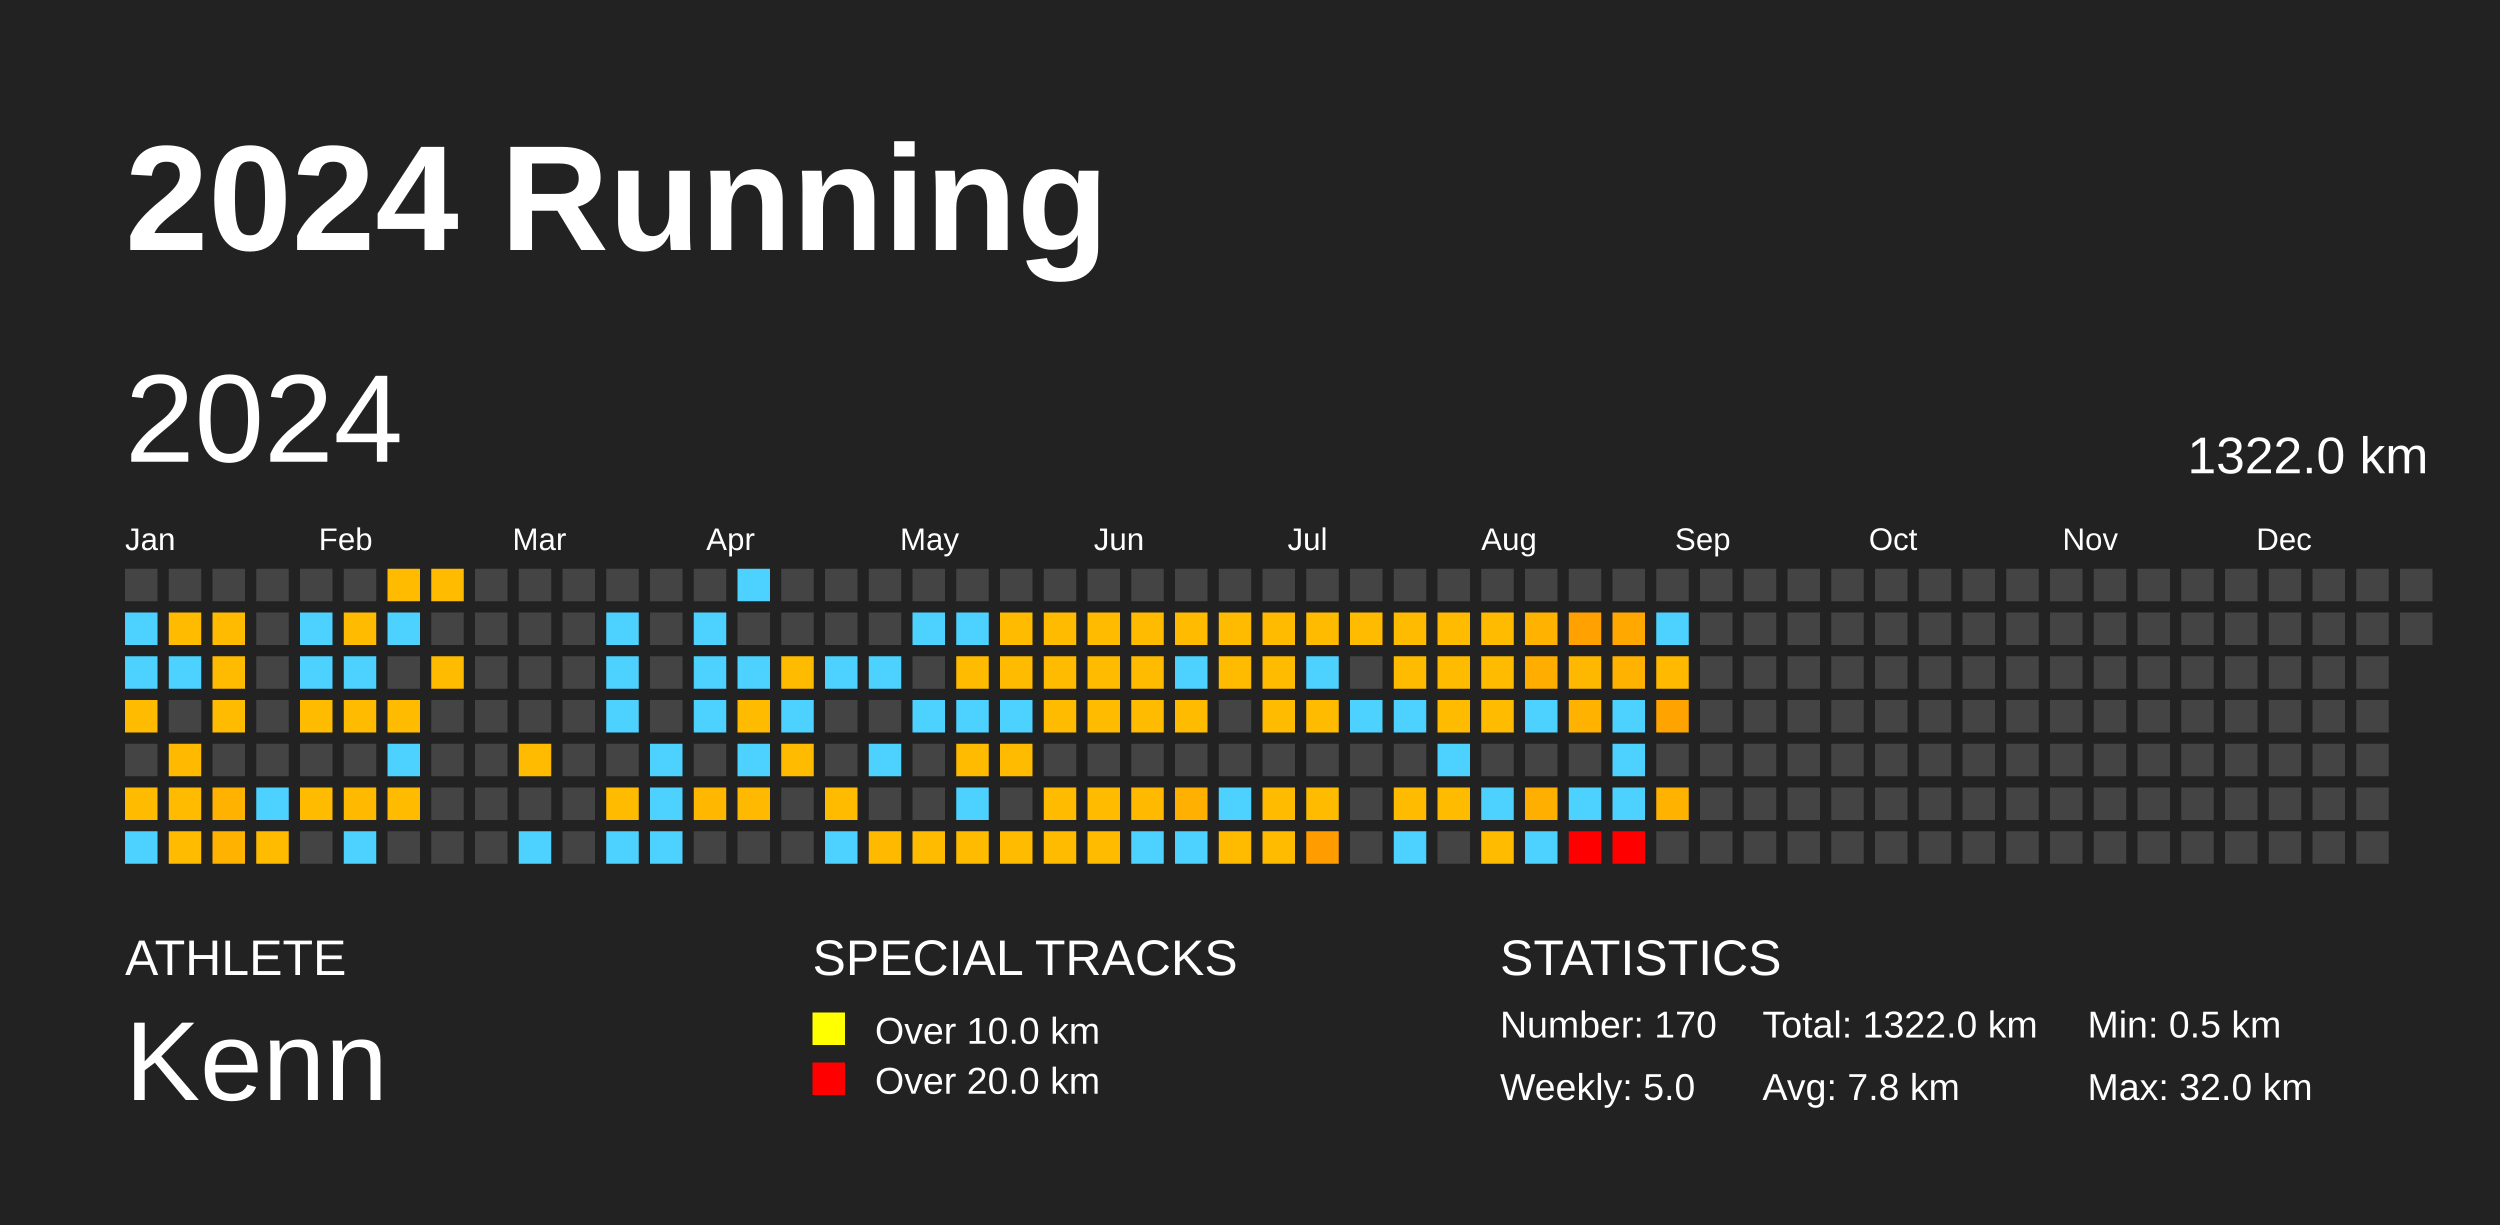
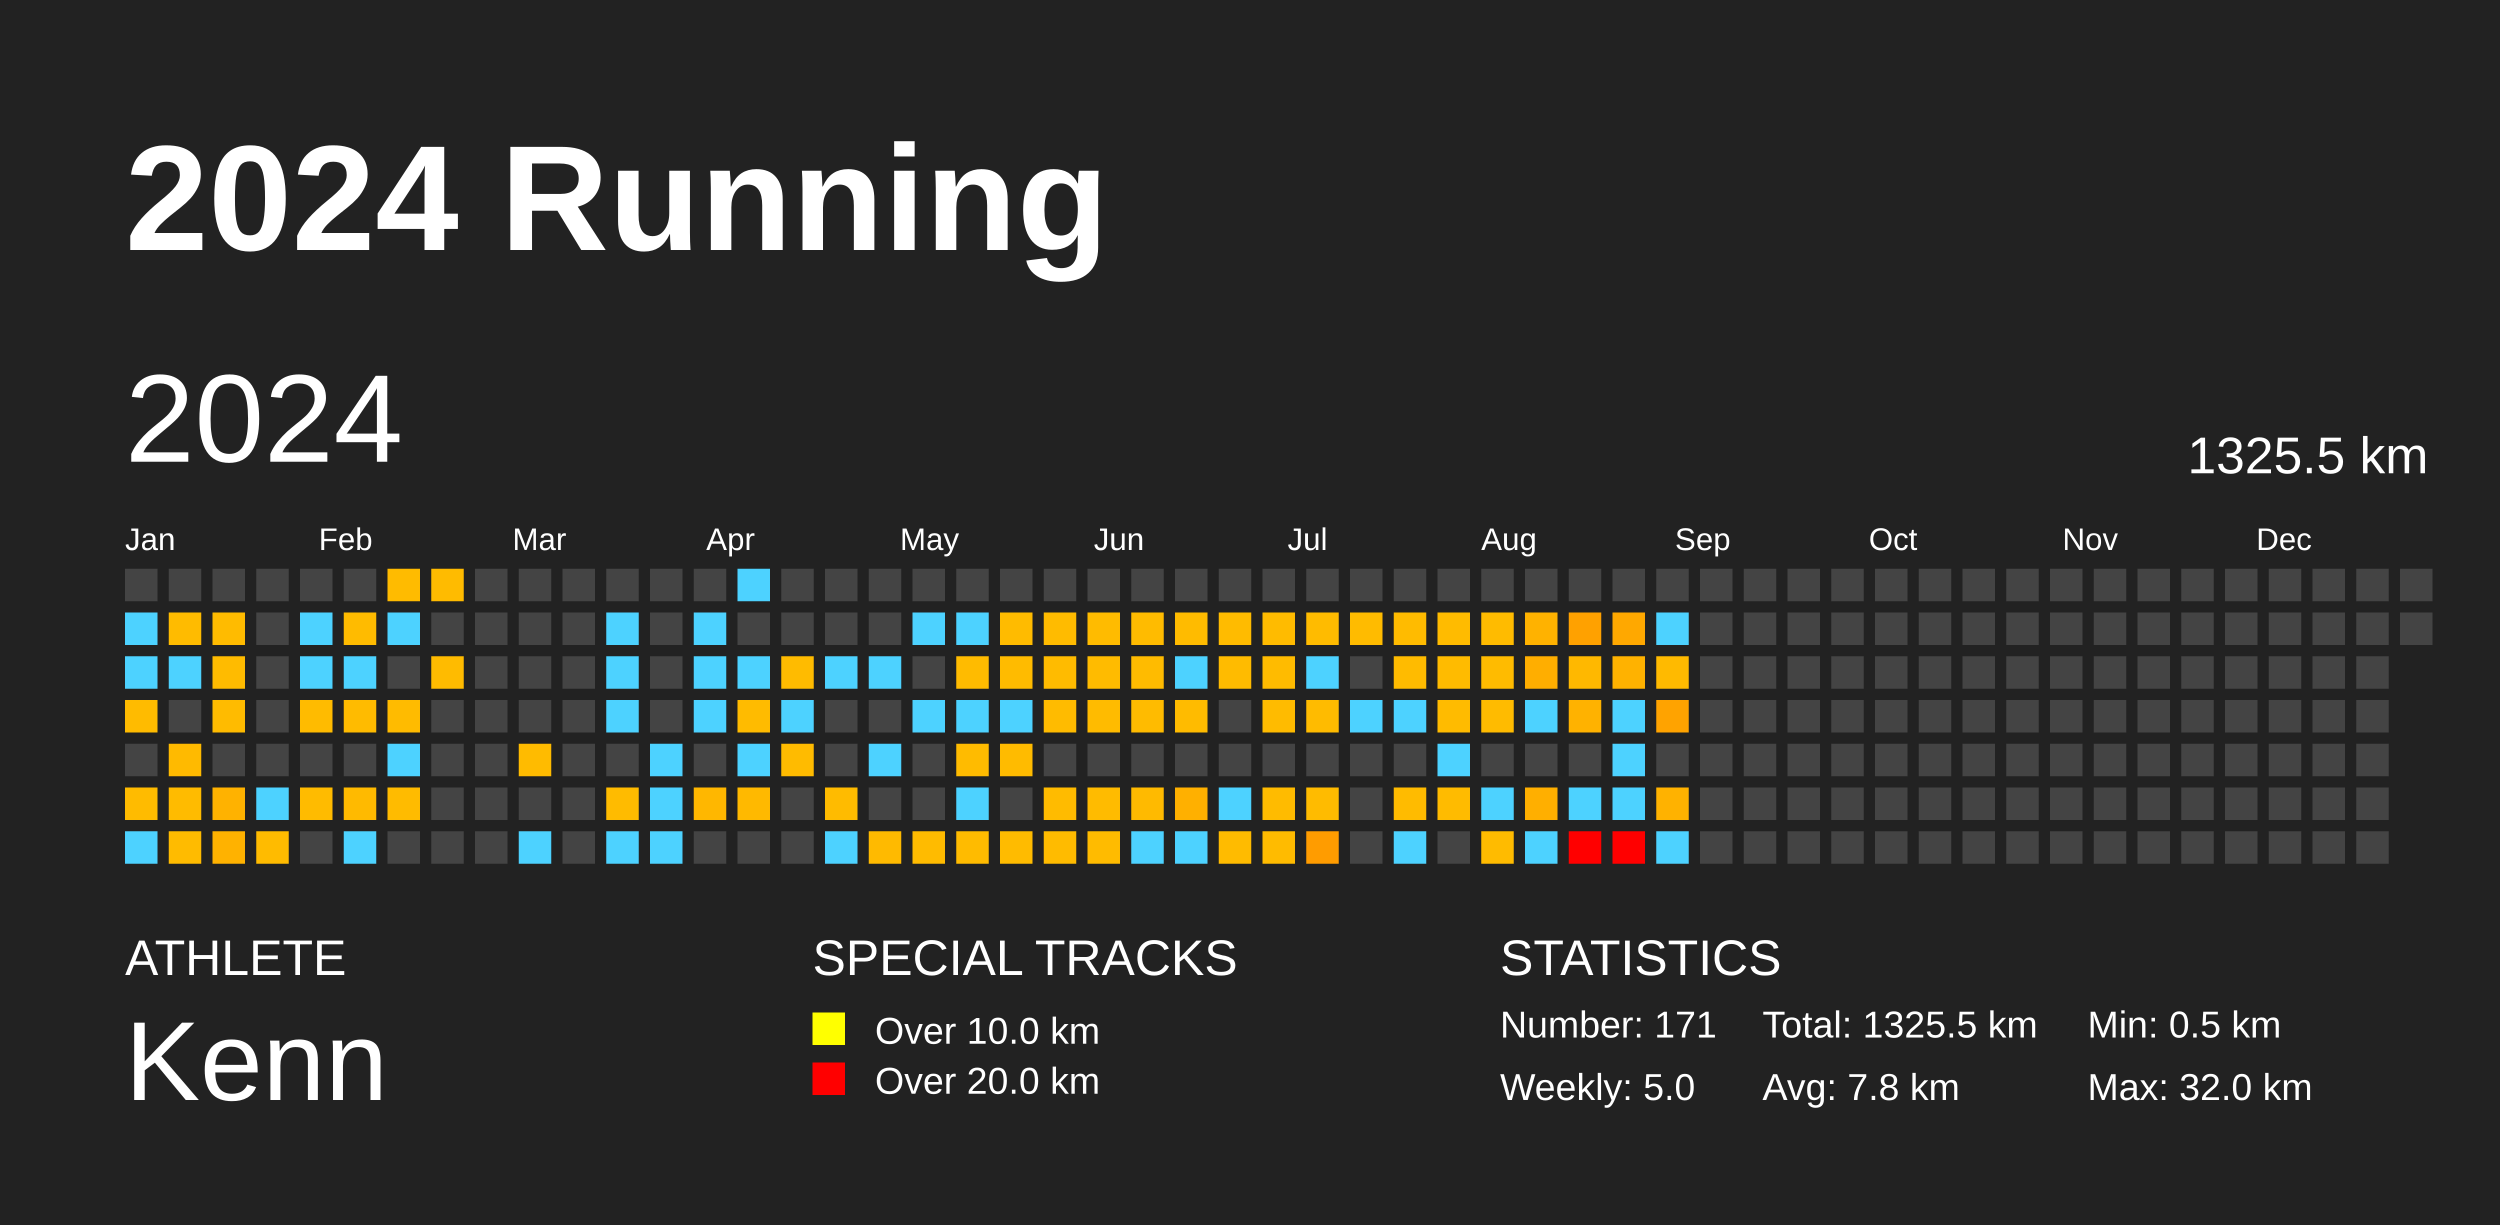
<svg xmlns="http://www.w3.org/2000/svg" baseProfile="full" height="98mm" version="1.1" viewBox="0,0,200,98" width="200mm">
  <defs />
  <rect fill="#222222" height="98" width="200" x="0" y="0" />
  <text fill="#FFFFFF" style="font-size:12px; font-family:Arial; font-weight:bold;" x="10" y="20">2024 Running</text>
  <text fill="#FFFFFF" style="font-size:4px; font-family:Arial" x="10" y="78">ATHLETE</text>
  <text fill="#FFFFFF" style="font-size:9px; font-family:Arial" x="10" y="88">Kenn</text>
  <text fill="#FFFFFF" style="font-size:4px; font-family:Arial" x="65" y="78">SPECIAL TRACKS</text>
  <rect fill="yellow" height="2.6" width="2.6" x="65" y="81" />
  <text fill="#FFFFFF" style="font-size:3px; font-family:Arial" x="70" y="83.5">Over 10.0 km</text>
  <rect fill="red" height="2.6" width="2.6" x="65" y="85" />
  <text fill="#FFFFFF" style="font-size:3px; font-family:Arial" x="70" y="87.5">Over 20.0 km</text>
  <text fill="#FFFFFF" style="font-size:4px; font-family:Arial" x="120" y="78">STATISTICS</text>
-   <text fill="#FFFFFF" style="font-size:3px; font-family:Arial" x="120" y="83">Number: 170</text>
+   <text fill="#FFFFFF" style="font-size:3px; font-family:Arial" x="120" y="83">Number: 171</text>
  <text fill="#FFFFFF" style="font-size:3px; font-family:Arial" x="120" y="88">Weekly: 5.0</text>
-   <text fill="#FFFFFF" style="font-size:3px; font-family:Arial" x="141" y="83">Total: 1322.0 km</text>
+   <text fill="#FFFFFF" style="font-size:3px; font-family:Arial" x="141" y="83">Total: 1325.5 km</text>
  <text fill="#FFFFFF" style="font-size:3px; font-family:Arial" x="141" y="88">Avg: 7.8 km</text>
  <text fill="#FFFFFF" style="font-size:3px; font-family:Arial" x="167" y="83">Min: 0.5 km</text>
  <text fill="#FFFFFF" style="font-size:3px; font-family:Arial" x="167" y="88">Max: 32.0 km</text>
  <text dominant-baseline="hanging" fill="#FFFFFF" style="font-size:10.0px; font-family:Arial;" x="10" y="30">2024</text>
-   <text dominant-baseline="hanging" fill="#FFFFFF" style="font-size:4.125px; font-family:Arial;" x="175" y="35">1322.0 km</text>
+   <text dominant-baseline="hanging" fill="#FFFFFF" style="font-size:4.125px; font-family:Arial;" x="175" y="35">1325.5 km</text>
  <text fill="#FFFFFF" style="font-size:2.5px; font-family:Arial" x="10.0" y="44">Jan</text>
  <text fill="#FFFFFF" style="font-size:2.5px; font-family:Arial" x="25.5" y="44">Feb</text>
  <text fill="#FFFFFF" style="font-size:2.5px; font-family:Arial" x="41.0" y="44">Mar</text>
  <text fill="#FFFFFF" style="font-size:2.5px; font-family:Arial" x="56.5" y="44">Apr</text>
  <text fill="#FFFFFF" style="font-size:2.5px; font-family:Arial" x="72.0" y="44">May</text>
  <text fill="#FFFFFF" style="font-size:2.5px; font-family:Arial" x="87.5" y="44">Jun</text>
  <text fill="#FFFFFF" style="font-size:2.5px; font-family:Arial" x="103.0" y="44">Jul</text>
  <text fill="#FFFFFF" style="font-size:2.5px; font-family:Arial" x="118.5" y="44">Aug</text>
  <text fill="#FFFFFF" style="font-size:2.5px; font-family:Arial" x="134.0" y="44">Sep</text>
  <text fill="#FFFFFF" style="font-size:2.5px; font-family:Arial" x="149.5" y="44">Oct</text>
  <text fill="#FFFFFF" style="font-size:2.5px; font-family:Arial" x="165.0" y="44">Nov</text>
  <text fill="#FFFFFF" style="font-size:2.5px; font-family:Arial" x="180.5" y="44">Dec</text>
  <rect fill="#444444" height="2.6" width="2.6" x="10.0" y="45.5" />
  <rect fill="#4dd2ff" height="2.6" width="2.6" x="10.0" y="49.0" />
  <rect fill="#4dd2ff" height="2.6" width="2.6" x="10.0" y="52.5" />
  <rect fill="#ffbb00" height="2.6" width="2.6" x="10.0" y="56.0" />
  <rect fill="#444444" height="2.6" width="2.6" x="10.0" y="59.5" />
  <rect fill="#ffbb00" height="2.6" width="2.6" x="10.0" y="63.0" />
  <rect fill="#4dd2ff" height="2.6" width="2.6" x="10.0" y="66.5" />
  <rect fill="#444444" height="2.6" width="2.6" x="13.5" y="45.5" />
  <rect fill="#ffbb00" height="2.6" width="2.6" x="13.5" y="49.0" />
  <rect fill="#4dd2ff" height="2.6" width="2.6" x="13.5" y="52.5" />
  <rect fill="#444444" height="2.6" width="2.6" x="13.5" y="56.0" />
  <rect fill="#ffba00" height="2.6" width="2.6" x="13.5" y="59.5" />
  <rect fill="#ffbb00" height="2.6" width="2.6" x="13.5" y="63.0" />
  <rect fill="#ffbb00" height="2.6" width="2.6" x="13.5" y="66.5" />
  <rect fill="#444444" height="2.6" width="2.6" x="17.0" y="45.5" />
  <rect fill="#ffbb00" height="2.6" width="2.6" x="17.0" y="49.0" />
  <rect fill="#ffbb00" height="2.6" width="2.6" x="17.0" y="52.5" />
  <rect fill="#ffbb00" height="2.6" width="2.6" x="17.0" y="56.0" />
  <rect fill="#444444" height="2.6" width="2.6" x="17.0" y="59.5" />
  <rect fill="#ffb200" height="2.6" width="2.6" x="17.0" y="63.0" />
  <rect fill="#ffb200" height="2.6" width="2.6" x="17.0" y="66.5" />
  <rect fill="#444444" height="2.6" width="2.6" x="20.5" y="45.5" />
  <rect fill="#444444" height="2.6" width="2.6" x="20.5" y="49.0" />
  <rect fill="#444444" height="2.6" width="2.6" x="20.5" y="52.5" />
  <rect fill="#444444" height="2.6" width="2.6" x="20.5" y="56.0" />
  <rect fill="#444444" height="2.6" width="2.6" x="20.5" y="59.5" />
  <rect fill="#4dd2ff" height="2.6" width="2.6" x="20.5" y="63.0" />
  <rect fill="#ffbb00" height="2.6" width="2.6" x="20.5" y="66.5" />
  <rect fill="#444444" height="2.6" width="2.6" x="24.0" y="45.5" />
  <rect fill="#4dd2ff" height="2.6" width="2.6" x="24.0" y="49.0" />
  <rect fill="#4dd2ff" height="2.6" width="2.6" x="24.0" y="52.5" />
  <rect fill="#ffbb00" height="2.6" width="2.6" x="24.0" y="56.0" />
  <rect fill="#444444" height="2.6" width="2.6" x="24.0" y="59.5" />
  <rect fill="#ffbb00" height="2.6" width="2.6" x="24.0" y="63.0" />
  <rect fill="#444444" height="2.6" width="2.6" x="24.0" y="66.5" />
  <rect fill="#444444" height="2.6" width="2.6" x="27.5" y="45.5" />
  <rect fill="#ffbb00" height="2.6" width="2.6" x="27.5" y="49.0" />
  <rect fill="#4dd2ff" height="2.6" width="2.6" x="27.5" y="52.5" />
  <rect fill="#ffbb00" height="2.6" width="2.6" x="27.5" y="56.0" />
  <rect fill="#444444" height="2.6" width="2.6" x="27.5" y="59.5" />
  <rect fill="#ffba00" height="2.6" width="2.6" x="27.5" y="63.0" />
  <rect fill="#4dd2ff" height="2.6" width="2.6" x="27.5" y="66.5" />
  <rect fill="#ffbb00" height="2.6" width="2.6" x="31.0" y="45.5" />
  <rect fill="#4dd2ff" height="2.6" width="2.6" x="31.0" y="49.0" />
  <rect fill="#444444" height="2.6" width="2.6" x="31.0" y="52.5" />
  <rect fill="#ffbb00" height="2.6" width="2.6" x="31.0" y="56.0" />
  <rect fill="#4dd2ff" height="2.6" width="2.6" x="31.0" y="59.5" />
  <rect fill="#ffbb00" height="2.6" width="2.6" x="31.0" y="63.0" />
  <rect fill="#444444" height="2.6" width="2.6" x="31.0" y="66.5" />
  <rect fill="#ffbb00" height="2.6" width="2.6" x="34.5" y="45.5" />
  <rect fill="#444444" height="2.6" width="2.6" x="34.5" y="49.0" />
  <rect fill="#ffbb00" height="2.6" width="2.6" x="34.5" y="52.5" />
  <rect fill="#444444" height="2.6" width="2.6" x="34.5" y="56.0" />
  <rect fill="#444444" height="2.6" width="2.6" x="34.5" y="59.5" />
  <rect fill="#444444" height="2.6" width="2.6" x="34.5" y="63.0" />
  <rect fill="#444444" height="2.6" width="2.6" x="34.5" y="66.5" />
  <rect fill="#444444" height="2.6" width="2.6" x="38.0" y="45.5" />
  <rect fill="#444444" height="2.6" width="2.6" x="38.0" y="49.0" />
  <rect fill="#444444" height="2.6" width="2.6" x="38.0" y="52.5" />
  <rect fill="#444444" height="2.6" width="2.6" x="38.0" y="56.0" />
  <rect fill="#444444" height="2.6" width="2.6" x="38.0" y="59.5" />
  <rect fill="#444444" height="2.6" width="2.6" x="38.0" y="63.0" />
  <rect fill="#444444" height="2.6" width="2.6" x="38.0" y="66.5" />
  <rect fill="#444444" height="2.6" width="2.6" x="41.5" y="45.5" />
  <rect fill="#444444" height="2.6" width="2.6" x="41.5" y="49.0" />
  <rect fill="#444444" height="2.6" width="2.6" x="41.5" y="52.5" />
  <rect fill="#444444" height="2.6" width="2.6" x="41.5" y="56.0" />
  <rect fill="#ffbb00" height="2.6" width="2.6" x="41.5" y="59.5" />
  <rect fill="#444444" height="2.6" width="2.6" x="41.5" y="63.0" />
  <rect fill="#4dd2ff" height="2.6" width="2.6" x="41.5" y="66.5" />
  <rect fill="#444444" height="2.6" width="2.6" x="45.0" y="45.5" />
  <rect fill="#444444" height="2.6" width="2.6" x="45.0" y="49.0" />
  <rect fill="#444444" height="2.6" width="2.6" x="45.0" y="52.5" />
  <rect fill="#444444" height="2.6" width="2.6" x="45.0" y="56.0" />
  <rect fill="#444444" height="2.6" width="2.6" x="45.0" y="59.5" />
  <rect fill="#444444" height="2.6" width="2.6" x="45.0" y="63.0" />
  <rect fill="#444444" height="2.6" width="2.6" x="45.0" y="66.5" />
  <rect fill="#444444" height="2.6" width="2.6" x="48.5" y="45.5" />
  <rect fill="#4dd2ff" height="2.6" width="2.6" x="48.5" y="49.0" />
  <rect fill="#4dd2ff" height="2.6" width="2.6" x="48.5" y="52.5" />
  <rect fill="#4dd2ff" height="2.6" width="2.6" x="48.5" y="56.0" />
  <rect fill="#444444" height="2.6" width="2.6" x="48.5" y="59.5" />
  <rect fill="#ffbb00" height="2.6" width="2.6" x="48.5" y="63.0" />
  <rect fill="#4dd2ff" height="2.6" width="2.6" x="48.5" y="66.5" />
  <rect fill="#444444" height="2.6" width="2.6" x="52.0" y="45.5" />
  <rect fill="#444444" height="2.6" width="2.6" x="52.0" y="49.0" />
  <rect fill="#444444" height="2.6" width="2.6" x="52.0" y="52.5" />
  <rect fill="#444444" height="2.6" width="2.6" x="52.0" y="56.0" />
  <rect fill="#4dd2ff" height="2.6" width="2.6" x="52.0" y="59.5" />
  <rect fill="#4dd2ff" height="2.6" width="2.6" x="52.0" y="63.0" />
  <rect fill="#4dd2ff" height="2.6" width="2.6" x="52.0" y="66.5" />
  <rect fill="#444444" height="2.6" width="2.6" x="55.5" y="45.5" />
  <rect fill="#4dd2ff" height="2.6" width="2.6" x="55.5" y="49.0" />
  <rect fill="#4dd2ff" height="2.6" width="2.6" x="55.5" y="52.5" />
  <rect fill="#4dd2ff" height="2.6" width="2.6" x="55.5" y="56.0" />
  <rect fill="#444444" height="2.6" width="2.6" x="55.5" y="59.5" />
  <rect fill="#ffb700" height="2.6" width="2.6" x="55.5" y="63.0" />
  <rect fill="#444444" height="2.6" width="2.6" x="55.5" y="66.5" />
  <rect fill="#4dd2ff" height="2.6" width="2.6" x="59.0" y="45.5" />
  <rect fill="#444444" height="2.6" width="2.6" x="59.0" y="49.0" />
  <rect fill="#4dd2ff" height="2.6" width="2.6" x="59.0" y="52.5" />
  <rect fill="#ffbb00" height="2.6" width="2.6" x="59.0" y="56.0" />
  <rect fill="#4dd2ff" height="2.6" width="2.6" x="59.0" y="59.5" />
  <rect fill="#ffb900" height="2.6" width="2.6" x="59.0" y="63.0" />
  <rect fill="#444444" height="2.6" width="2.6" x="59.0" y="66.5" />
  <rect fill="#444444" height="2.6" width="2.6" x="62.5" y="45.5" />
  <rect fill="#444444" height="2.6" width="2.6" x="62.5" y="49.0" />
  <rect fill="#ffbb00" height="2.6" width="2.6" x="62.5" y="52.5" />
  <rect fill="#4dd2ff" height="2.6" width="2.6" x="62.5" y="56.0" />
  <rect fill="#ffbb00" height="2.6" width="2.6" x="62.5" y="59.5" />
  <rect fill="#444444" height="2.6" width="2.6" x="62.5" y="63.0" />
  <rect fill="#444444" height="2.6" width="2.6" x="62.5" y="66.5" />
  <rect fill="#444444" height="2.6" width="2.6" x="66.0" y="45.5" />
  <rect fill="#444444" height="2.6" width="2.6" x="66.0" y="49.0" />
  <rect fill="#4dd2ff" height="2.6" width="2.6" x="66.0" y="52.5" />
  <rect fill="#444444" height="2.6" width="2.6" x="66.0" y="56.0" />
  <rect fill="#444444" height="2.6" width="2.6" x="66.0" y="59.5" />
  <rect fill="#ffbb00" height="2.6" width="2.6" x="66.0" y="63.0" />
  <rect fill="#4dd2ff" height="2.6" width="2.6" x="66.0" y="66.5" />
  <rect fill="#444444" height="2.6" width="2.6" x="69.5" y="45.5" />
  <rect fill="#444444" height="2.6" width="2.6" x="69.5" y="49.0" />
  <rect fill="#4dd2ff" height="2.6" width="2.6" x="69.5" y="52.5" />
  <rect fill="#444444" height="2.6" width="2.6" x="69.5" y="56.0" />
  <rect fill="#4dd2ff" height="2.6" width="2.6" x="69.5" y="59.5" />
  <rect fill="#444444" height="2.6" width="2.6" x="69.5" y="63.0" />
  <rect fill="#ffba00" height="2.6" width="2.6" x="69.5" y="66.5" />
  <rect fill="#444444" height="2.6" width="2.6" x="73.0" y="45.5" />
  <rect fill="#4dd2ff" height="2.6" width="2.6" x="73.0" y="49.0" />
  <rect fill="#444444" height="2.6" width="2.6" x="73.0" y="52.5" />
  <rect fill="#4dd2ff" height="2.6" width="2.6" x="73.0" y="56.0" />
  <rect fill="#444444" height="2.6" width="2.6" x="73.0" y="59.5" />
  <rect fill="#444444" height="2.6" width="2.6" x="73.0" y="63.0" />
  <rect fill="#ffbb00" height="2.6" width="2.6" x="73.0" y="66.5" />
  <rect fill="#444444" height="2.6" width="2.6" x="76.5" y="45.5" />
  <rect fill="#4dd2ff" height="2.6" width="2.6" x="76.5" y="49.0" />
  <rect fill="#ffbb00" height="2.6" width="2.6" x="76.5" y="52.5" />
  <rect fill="#4dd2ff" height="2.6" width="2.6" x="76.5" y="56.0" />
  <rect fill="#ffbb00" height="2.6" width="2.6" x="76.5" y="59.5" />
  <rect fill="#4dd2ff" height="2.6" width="2.6" x="76.5" y="63.0" />
  <rect fill="#ffbb00" height="2.6" width="2.6" x="76.5" y="66.5" />
  <rect fill="#444444" height="2.6" width="2.6" x="80.0" y="45.5" />
  <rect fill="#ffbb00" height="2.6" width="2.6" x="80.0" y="49.0" />
  <rect fill="#ffbb00" height="2.6" width="2.6" x="80.0" y="52.5" />
  <rect fill="#4dd2ff" height="2.6" width="2.6" x="80.0" y="56.0" />
  <rect fill="#ffbb00" height="2.6" width="2.6" x="80.0" y="59.5" />
  <rect fill="#444444" height="2.6" width="2.6" x="80.0" y="63.0" />
  <rect fill="#ffbb00" height="2.6" width="2.6" x="80.0" y="66.5" />
  <rect fill="#444444" height="2.6" width="2.6" x="83.5" y="45.5" />
  <rect fill="#ffbb00" height="2.6" width="2.6" x="83.5" y="49.0" />
  <rect fill="#ffbb00" height="2.6" width="2.6" x="83.5" y="52.5" />
  <rect fill="#ffbb00" height="2.6" width="2.6" x="83.5" y="56.0" />
  <rect fill="#444444" height="2.6" width="2.6" x="83.5" y="59.5" />
  <rect fill="#ffbb00" height="2.6" width="2.6" x="83.5" y="63.0" />
  <rect fill="#ffbb00" height="2.6" width="2.6" x="83.5" y="66.5" />
  <rect fill="#444444" height="2.6" width="2.6" x="87.0" y="45.5" />
  <rect fill="#ffbb00" height="2.6" width="2.6" x="87.0" y="49.0" />
  <rect fill="#ffbb00" height="2.6" width="2.6" x="87.0" y="52.5" />
  <rect fill="#ffbb00" height="2.6" width="2.6" x="87.0" y="56.0" />
  <rect fill="#444444" height="2.6" width="2.6" x="87.0" y="59.5" />
  <rect fill="#ffbb00" height="2.6" width="2.6" x="87.0" y="63.0" />
  <rect fill="#ffbb00" height="2.6" width="2.6" x="87.0" y="66.5" />
  <rect fill="#444444" height="2.6" width="2.6" x="90.5" y="45.5" />
  <rect fill="#ffbb00" height="2.6" width="2.6" x="90.5" y="49.0" />
  <rect fill="#ffbb00" height="2.6" width="2.6" x="90.5" y="52.5" />
  <rect fill="#ffbb00" height="2.6" width="2.6" x="90.5" y="56.0" />
  <rect fill="#444444" height="2.6" width="2.6" x="90.5" y="59.5" />
  <rect fill="#ffba00" height="2.6" width="2.6" x="90.5" y="63.0" />
  <rect fill="#4dd2ff" height="2.6" width="2.6" x="90.5" y="66.5" />
  <rect fill="#444444" height="2.6" width="2.6" x="94.0" y="45.5" />
  <rect fill="#ffbb00" height="2.6" width="2.6" x="94.0" y="49.0" />
  <rect fill="#4dd2ff" height="2.6" width="2.6" x="94.0" y="52.5" />
  <rect fill="#ffbb00" height="2.6" width="2.6" x="94.0" y="56.0" />
  <rect fill="#444444" height="2.6" width="2.6" x="94.0" y="59.5" />
  <rect fill="#ffb000" height="2.6" width="2.6" x="94.0" y="63.0" />
  <rect fill="#4dd2ff" height="2.6" width="2.6" x="94.0" y="66.5" />
  <rect fill="#444444" height="2.6" width="2.6" x="97.5" y="45.5" />
  <rect fill="#ffbb00" height="2.6" width="2.6" x="97.5" y="49.0" />
  <rect fill="#ffbb00" height="2.6" width="2.6" x="97.5" y="52.5" />
  <rect fill="#444444" height="2.6" width="2.6" x="97.5" y="56.0" />
  <rect fill="#444444" height="2.6" width="2.6" x="97.5" y="59.5" />
  <rect fill="#4dd2ff" height="2.6" width="2.6" x="97.5" y="63.0" />
  <rect fill="#ffbb00" height="2.6" width="2.6" x="97.5" y="66.5" />
  <rect fill="#444444" height="2.6" width="2.6" x="101.0" y="45.5" />
  <rect fill="#ffbb00" height="2.6" width="2.6" x="101.0" y="49.0" />
  <rect fill="#ffbb00" height="2.6" width="2.6" x="101.0" y="52.5" />
  <rect fill="#ffbb00" height="2.6" width="2.6" x="101.0" y="56.0" />
  <rect fill="#444444" height="2.6" width="2.6" x="101.0" y="59.5" />
  <rect fill="#ffbb00" height="2.6" width="2.6" x="101.0" y="63.0" />
  <rect fill="#ffbb00" height="2.6" width="2.6" x="101.0" y="66.5" />
  <rect fill="#444444" height="2.6" width="2.6" x="104.5" y="45.5" />
  <rect fill="#ffbb00" height="2.6" width="2.6" x="104.5" y="49.0" />
  <rect fill="#4dd2ff" height="2.6" width="2.6" x="104.5" y="52.5" />
  <rect fill="#ffbb00" height="2.6" width="2.6" x="104.5" y="56.0" />
  <rect fill="#444444" height="2.6" width="2.6" x="104.5" y="59.5" />
  <rect fill="#ffbb00" height="2.6" width="2.6" x="104.5" y="63.0" />
  <rect fill="#ff9c00" height="2.6" width="2.6" x="104.5" y="66.5" />
  <rect fill="#444444" height="2.6" width="2.6" x="108.0" y="45.5" />
  <rect fill="#ffbb00" height="2.6" width="2.6" x="108.0" y="49.0" />
  <rect fill="#444444" height="2.6" width="2.6" x="108.0" y="52.5" />
  <rect fill="#4dd2ff" height="2.6" width="2.6" x="108.0" y="56.0" />
  <rect fill="#444444" height="2.6" width="2.6" x="108.0" y="59.5" />
  <rect fill="#444444" height="2.6" width="2.6" x="108.0" y="63.0" />
  <rect fill="#444444" height="2.6" width="2.6" x="108.0" y="66.5" />
  <rect fill="#444444" height="2.6" width="2.6" x="111.5" y="45.5" />
  <rect fill="#ffbb00" height="2.6" width="2.6" x="111.5" y="49.0" />
  <rect fill="#ffbb00" height="2.6" width="2.6" x="111.5" y="52.5" />
  <rect fill="#4dd2ff" height="2.6" width="2.6" x="111.5" y="56.0" />
  <rect fill="#444444" height="2.6" width="2.6" x="111.5" y="59.5" />
  <rect fill="#ffbb00" height="2.6" width="2.6" x="111.5" y="63.0" />
  <rect fill="#4dd2ff" height="2.6" width="2.6" x="111.5" y="66.5" />
  <rect fill="#444444" height="2.6" width="2.6" x="115.0" y="45.5" />
  <rect fill="#ffbb00" height="2.6" width="2.6" x="115.0" y="49.0" />
  <rect fill="#ffbb00" height="2.6" width="2.6" x="115.0" y="52.5" />
  <rect fill="#ffbb00" height="2.6" width="2.6" x="115.0" y="56.0" />
  <rect fill="#4dd2ff" height="2.6" width="2.6" x="115.0" y="59.5" />
  <rect fill="#ffbb00" height="2.6" width="2.6" x="115.0" y="63.0" />
  <rect fill="#444444" height="2.6" width="2.6" x="115.0" y="66.5" />
  <rect fill="#444444" height="2.6" width="2.6" x="118.5" y="45.5" />
  <rect fill="#ffbb00" height="2.6" width="2.6" x="118.5" y="49.0" />
  <rect fill="#ffbb00" height="2.6" width="2.6" x="118.5" y="52.5" />
  <rect fill="#ffbb00" height="2.6" width="2.6" x="118.5" y="56.0" />
  <rect fill="#444444" height="2.6" width="2.6" x="118.5" y="59.5" />
  <rect fill="#4dd2ff" height="2.6" width="2.6" x="118.5" y="63.0" />
  <rect fill="#ffbb00" height="2.6" width="2.6" x="118.5" y="66.5" />
  <rect fill="#444444" height="2.6" width="2.6" x="122.0" y="45.5" />
  <rect fill="#ffb200" height="2.6" width="2.6" x="122.0" y="49.0" />
  <rect fill="#ffae00" height="2.6" width="2.6" x="122.0" y="52.5" />
  <rect fill="#4dd2ff" height="2.6" width="2.6" x="122.0" y="56.0" />
  <rect fill="#444444" height="2.6" width="2.6" x="122.0" y="59.5" />
  <rect fill="#ffaf00" height="2.6" width="2.6" x="122.0" y="63.0" />
  <rect fill="#4dd2ff" height="2.6" width="2.6" x="122.0" y="66.5" />
  <rect fill="#444444" height="2.6" width="2.6" x="125.5" y="45.5" />
  <rect fill="#ffa100" height="2.6" width="2.6" x="125.5" y="49.0" />
  <rect fill="#ffb800" height="2.6" width="2.6" x="125.5" y="52.5" />
  <rect fill="#ffb200" height="2.6" width="2.6" x="125.5" y="56.0" />
  <rect fill="#444444" height="2.6" width="2.6" x="125.5" y="59.5" />
  <rect fill="#4dd2ff" height="2.6" width="2.6" x="125.5" y="63.0" />
  <rect fill="red" height="2.6" width="2.6" x="125.5" y="66.5" />
  <rect fill="#444444" height="2.6" width="2.6" x="129.0" y="45.5" />
  <rect fill="#ffa800" height="2.6" width="2.6" x="129.0" y="49.0" />
  <rect fill="#ffb200" height="2.6" width="2.6" x="129.0" y="52.5" />
  <rect fill="#4dd2ff" height="2.6" width="2.6" x="129.0" y="56.0" />
  <rect fill="#4dd2ff" height="2.6" width="2.6" x="129.0" y="59.5" />
  <rect fill="#4dd2ff" height="2.6" width="2.6" x="129.0" y="63.0" />
  <rect fill="red" height="2.6" width="2.6" x="129.0" y="66.5" />
  <rect fill="#444444" height="2.6" width="2.6" x="132.5" y="45.5" />
  <rect fill="#4dd2ff" height="2.6" width="2.6" x="132.5" y="49.0" />
  <rect fill="#ffba00" height="2.6" width="2.6" x="132.5" y="52.5" />
  <rect fill="#ffa300" height="2.6" width="2.6" x="132.5" y="56.0" />
  <rect fill="#444444" height="2.6" width="2.6" x="132.5" y="59.5" />
  <rect fill="#ffb200" height="2.6" width="2.6" x="132.5" y="63.0" />
-   <rect fill="#444444" height="2.6" width="2.6" x="132.5" y="66.5" />
+   <rect fill="#4dd2ff" height="2.6" width="2.6" x="132.5" y="66.5" />
  <rect fill="#444444" height="2.6" width="2.6" x="136.0" y="45.5" />
  <rect fill="#444444" height="2.6" width="2.6" x="136.0" y="49.0" />
  <rect fill="#444444" height="2.6" width="2.6" x="136.0" y="52.5" />
  <rect fill="#444444" height="2.6" width="2.6" x="136.0" y="56.0" />
  <rect fill="#444444" height="2.6" width="2.6" x="136.0" y="59.5" />
  <rect fill="#444444" height="2.6" width="2.6" x="136.0" y="63.0" />
  <rect fill="#444444" height="2.6" width="2.6" x="136.0" y="66.5" />
  <rect fill="#444444" height="2.6" width="2.6" x="139.5" y="45.5" />
  <rect fill="#444444" height="2.6" width="2.6" x="139.5" y="49.0" />
  <rect fill="#444444" height="2.6" width="2.6" x="139.5" y="52.5" />
  <rect fill="#444444" height="2.6" width="2.6" x="139.5" y="56.0" />
  <rect fill="#444444" height="2.6" width="2.6" x="139.5" y="59.5" />
  <rect fill="#444444" height="2.6" width="2.6" x="139.5" y="63.0" />
  <rect fill="#444444" height="2.6" width="2.6" x="139.5" y="66.5" />
  <rect fill="#444444" height="2.6" width="2.6" x="143.0" y="45.5" />
  <rect fill="#444444" height="2.6" width="2.6" x="143.0" y="49.0" />
  <rect fill="#444444" height="2.6" width="2.6" x="143.0" y="52.5" />
  <rect fill="#444444" height="2.6" width="2.6" x="143.0" y="56.0" />
  <rect fill="#444444" height="2.6" width="2.6" x="143.0" y="59.5" />
  <rect fill="#444444" height="2.6" width="2.6" x="143.0" y="63.0" />
  <rect fill="#444444" height="2.6" width="2.6" x="143.0" y="66.5" />
  <rect fill="#444444" height="2.6" width="2.6" x="146.5" y="45.5" />
  <rect fill="#444444" height="2.6" width="2.6" x="146.5" y="49.0" />
  <rect fill="#444444" height="2.6" width="2.6" x="146.5" y="52.5" />
  <rect fill="#444444" height="2.6" width="2.6" x="146.5" y="56.0" />
  <rect fill="#444444" height="2.6" width="2.6" x="146.5" y="59.5" />
  <rect fill="#444444" height="2.6" width="2.6" x="146.5" y="63.0" />
  <rect fill="#444444" height="2.6" width="2.6" x="146.5" y="66.5" />
  <rect fill="#444444" height="2.6" width="2.6" x="150.0" y="45.5" />
  <rect fill="#444444" height="2.6" width="2.6" x="150.0" y="49.0" />
  <rect fill="#444444" height="2.6" width="2.6" x="150.0" y="52.5" />
  <rect fill="#444444" height="2.6" width="2.6" x="150.0" y="56.0" />
  <rect fill="#444444" height="2.6" width="2.6" x="150.0" y="59.5" />
  <rect fill="#444444" height="2.6" width="2.6" x="150.0" y="63.0" />
  <rect fill="#444444" height="2.6" width="2.6" x="150.0" y="66.5" />
  <rect fill="#444444" height="2.6" width="2.6" x="153.5" y="45.5" />
  <rect fill="#444444" height="2.6" width="2.6" x="153.5" y="49.0" />
  <rect fill="#444444" height="2.6" width="2.6" x="153.5" y="52.5" />
  <rect fill="#444444" height="2.6" width="2.6" x="153.5" y="56.0" />
  <rect fill="#444444" height="2.6" width="2.6" x="153.5" y="59.5" />
  <rect fill="#444444" height="2.6" width="2.6" x="153.5" y="63.0" />
  <rect fill="#444444" height="2.6" width="2.6" x="153.5" y="66.5" />
  <rect fill="#444444" height="2.6" width="2.6" x="157.0" y="45.5" />
  <rect fill="#444444" height="2.6" width="2.6" x="157.0" y="49.0" />
  <rect fill="#444444" height="2.6" width="2.6" x="157.0" y="52.5" />
  <rect fill="#444444" height="2.6" width="2.6" x="157.0" y="56.0" />
  <rect fill="#444444" height="2.6" width="2.6" x="157.0" y="59.5" />
  <rect fill="#444444" height="2.6" width="2.6" x="157.0" y="63.0" />
  <rect fill="#444444" height="2.6" width="2.6" x="157.0" y="66.5" />
  <rect fill="#444444" height="2.6" width="2.6" x="160.5" y="45.5" />
  <rect fill="#444444" height="2.6" width="2.6" x="160.5" y="49.0" />
  <rect fill="#444444" height="2.6" width="2.6" x="160.5" y="52.5" />
  <rect fill="#444444" height="2.6" width="2.6" x="160.5" y="56.0" />
  <rect fill="#444444" height="2.6" width="2.6" x="160.5" y="59.5" />
  <rect fill="#444444" height="2.6" width="2.6" x="160.5" y="63.0" />
  <rect fill="#444444" height="2.6" width="2.6" x="160.5" y="66.5" />
  <rect fill="#444444" height="2.6" width="2.6" x="164.0" y="45.5" />
  <rect fill="#444444" height="2.6" width="2.6" x="164.0" y="49.0" />
  <rect fill="#444444" height="2.6" width="2.6" x="164.0" y="52.5" />
  <rect fill="#444444" height="2.6" width="2.6" x="164.0" y="56.0" />
  <rect fill="#444444" height="2.6" width="2.6" x="164.0" y="59.5" />
  <rect fill="#444444" height="2.6" width="2.6" x="164.0" y="63.0" />
  <rect fill="#444444" height="2.6" width="2.6" x="164.0" y="66.5" />
  <rect fill="#444444" height="2.6" width="2.6" x="167.5" y="45.5" />
  <rect fill="#444444" height="2.6" width="2.6" x="167.5" y="49.0" />
  <rect fill="#444444" height="2.6" width="2.6" x="167.5" y="52.5" />
  <rect fill="#444444" height="2.6" width="2.6" x="167.5" y="56.0" />
  <rect fill="#444444" height="2.6" width="2.6" x="167.5" y="59.5" />
  <rect fill="#444444" height="2.6" width="2.6" x="167.5" y="63.0" />
  <rect fill="#444444" height="2.6" width="2.6" x="167.5" y="66.5" />
  <rect fill="#444444" height="2.6" width="2.6" x="171.0" y="45.5" />
  <rect fill="#444444" height="2.6" width="2.6" x="171.0" y="49.0" />
  <rect fill="#444444" height="2.6" width="2.6" x="171.0" y="52.5" />
  <rect fill="#444444" height="2.6" width="2.6" x="171.0" y="56.0" />
  <rect fill="#444444" height="2.6" width="2.6" x="171.0" y="59.5" />
  <rect fill="#444444" height="2.6" width="2.6" x="171.0" y="63.0" />
  <rect fill="#444444" height="2.6" width="2.6" x="171.0" y="66.5" />
  <rect fill="#444444" height="2.6" width="2.6" x="174.5" y="45.5" />
  <rect fill="#444444" height="2.6" width="2.6" x="174.5" y="49.0" />
  <rect fill="#444444" height="2.6" width="2.6" x="174.5" y="52.5" />
  <rect fill="#444444" height="2.6" width="2.6" x="174.5" y="56.0" />
  <rect fill="#444444" height="2.6" width="2.6" x="174.5" y="59.5" />
  <rect fill="#444444" height="2.6" width="2.6" x="174.5" y="63.0" />
  <rect fill="#444444" height="2.6" width="2.6" x="174.5" y="66.5" />
  <rect fill="#444444" height="2.6" width="2.6" x="178.0" y="45.5" />
  <rect fill="#444444" height="2.6" width="2.6" x="178.0" y="49.0" />
  <rect fill="#444444" height="2.6" width="2.6" x="178.0" y="52.5" />
  <rect fill="#444444" height="2.6" width="2.6" x="178.0" y="56.0" />
  <rect fill="#444444" height="2.6" width="2.6" x="178.0" y="59.5" />
  <rect fill="#444444" height="2.6" width="2.6" x="178.0" y="63.0" />
  <rect fill="#444444" height="2.6" width="2.6" x="178.0" y="66.5" />
  <rect fill="#444444" height="2.6" width="2.6" x="181.5" y="45.5" />
  <rect fill="#444444" height="2.6" width="2.6" x="181.5" y="49.0" />
  <rect fill="#444444" height="2.6" width="2.6" x="181.5" y="52.5" />
  <rect fill="#444444" height="2.6" width="2.6" x="181.5" y="56.0" />
  <rect fill="#444444" height="2.6" width="2.6" x="181.5" y="59.5" />
  <rect fill="#444444" height="2.6" width="2.6" x="181.5" y="63.0" />
  <rect fill="#444444" height="2.6" width="2.6" x="181.5" y="66.5" />
  <rect fill="#444444" height="2.6" width="2.6" x="185.0" y="45.5" />
  <rect fill="#444444" height="2.6" width="2.6" x="185.0" y="49.0" />
  <rect fill="#444444" height="2.6" width="2.6" x="185.0" y="52.5" />
  <rect fill="#444444" height="2.6" width="2.6" x="185.0" y="56.0" />
  <rect fill="#444444" height="2.6" width="2.6" x="185.0" y="59.5" />
  <rect fill="#444444" height="2.6" width="2.6" x="185.0" y="63.0" />
  <rect fill="#444444" height="2.6" width="2.6" x="185.0" y="66.5" />
  <rect fill="#444444" height="2.6" width="2.6" x="188.5" y="45.5" />
  <rect fill="#444444" height="2.6" width="2.6" x="188.5" y="49.0" />
  <rect fill="#444444" height="2.6" width="2.6" x="188.5" y="52.5" />
  <rect fill="#444444" height="2.6" width="2.6" x="188.5" y="56.0" />
  <rect fill="#444444" height="2.6" width="2.6" x="188.5" y="59.5" />
  <rect fill="#444444" height="2.6" width="2.6" x="188.5" y="63.0" />
  <rect fill="#444444" height="2.6" width="2.6" x="188.5" y="66.5" />
  <rect fill="#444444" height="2.6" width="2.6" x="192.0" y="45.5" />
  <rect fill="#444444" height="2.6" width="2.6" x="192.0" y="49.0" />
</svg>
